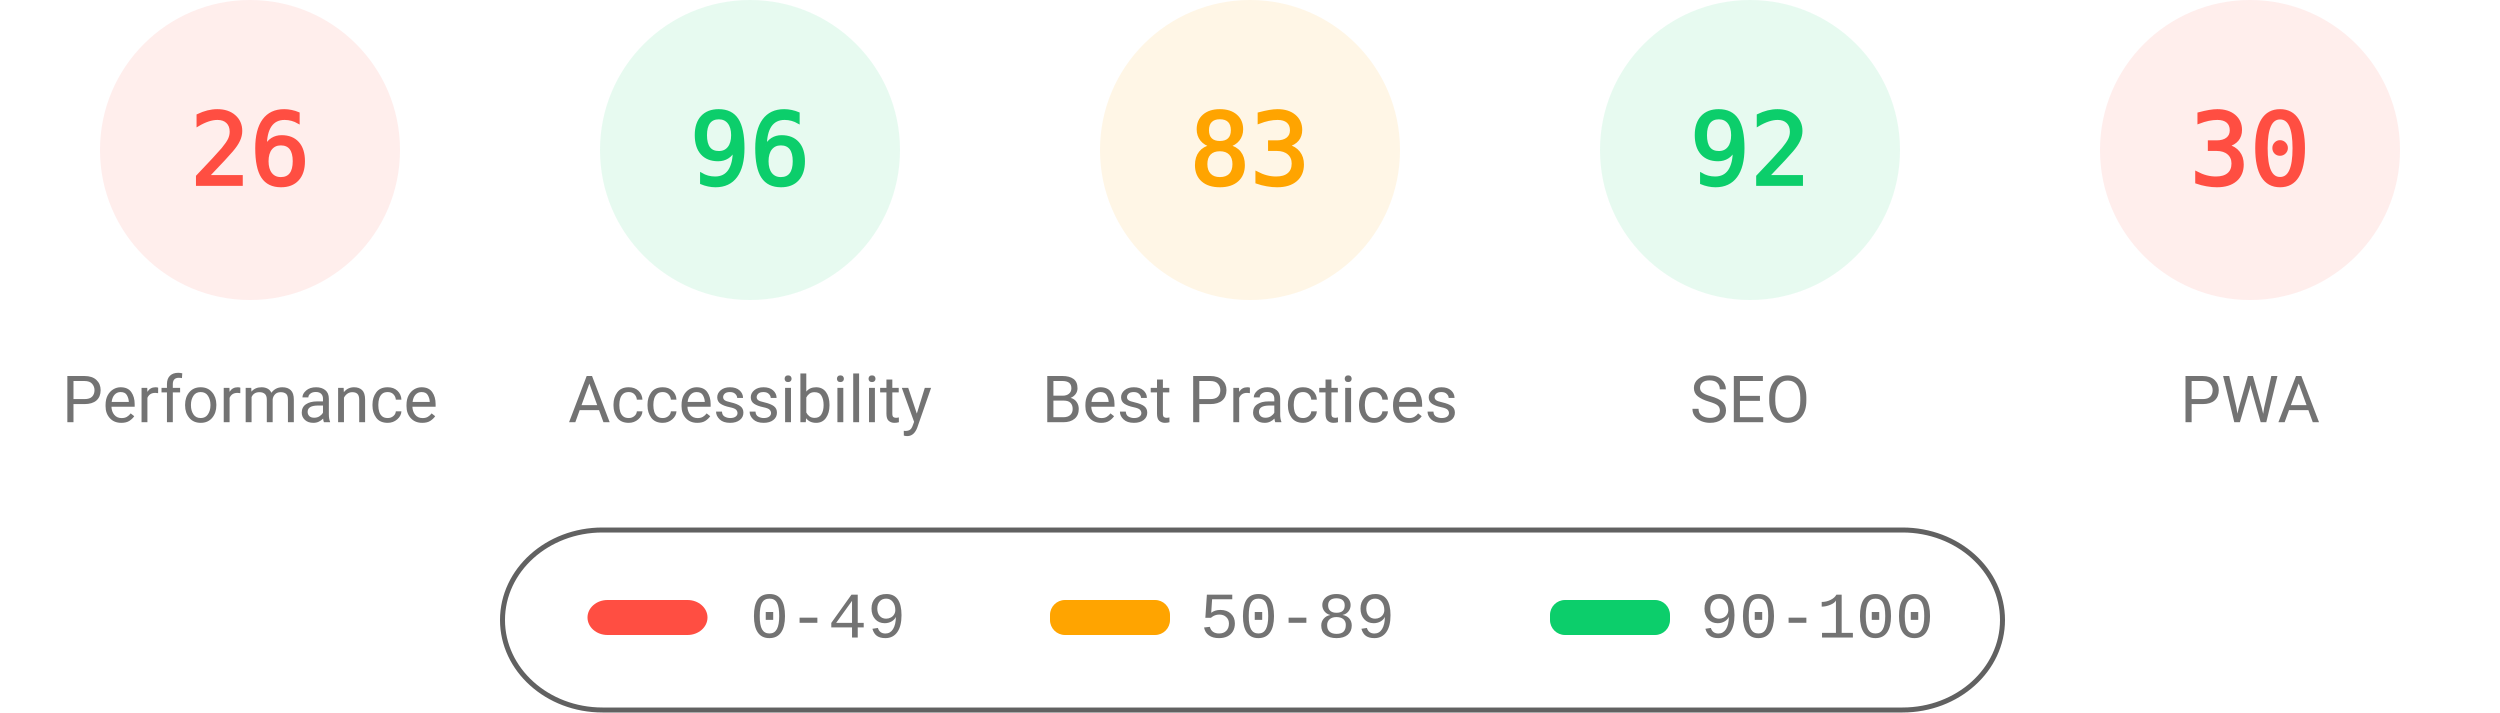
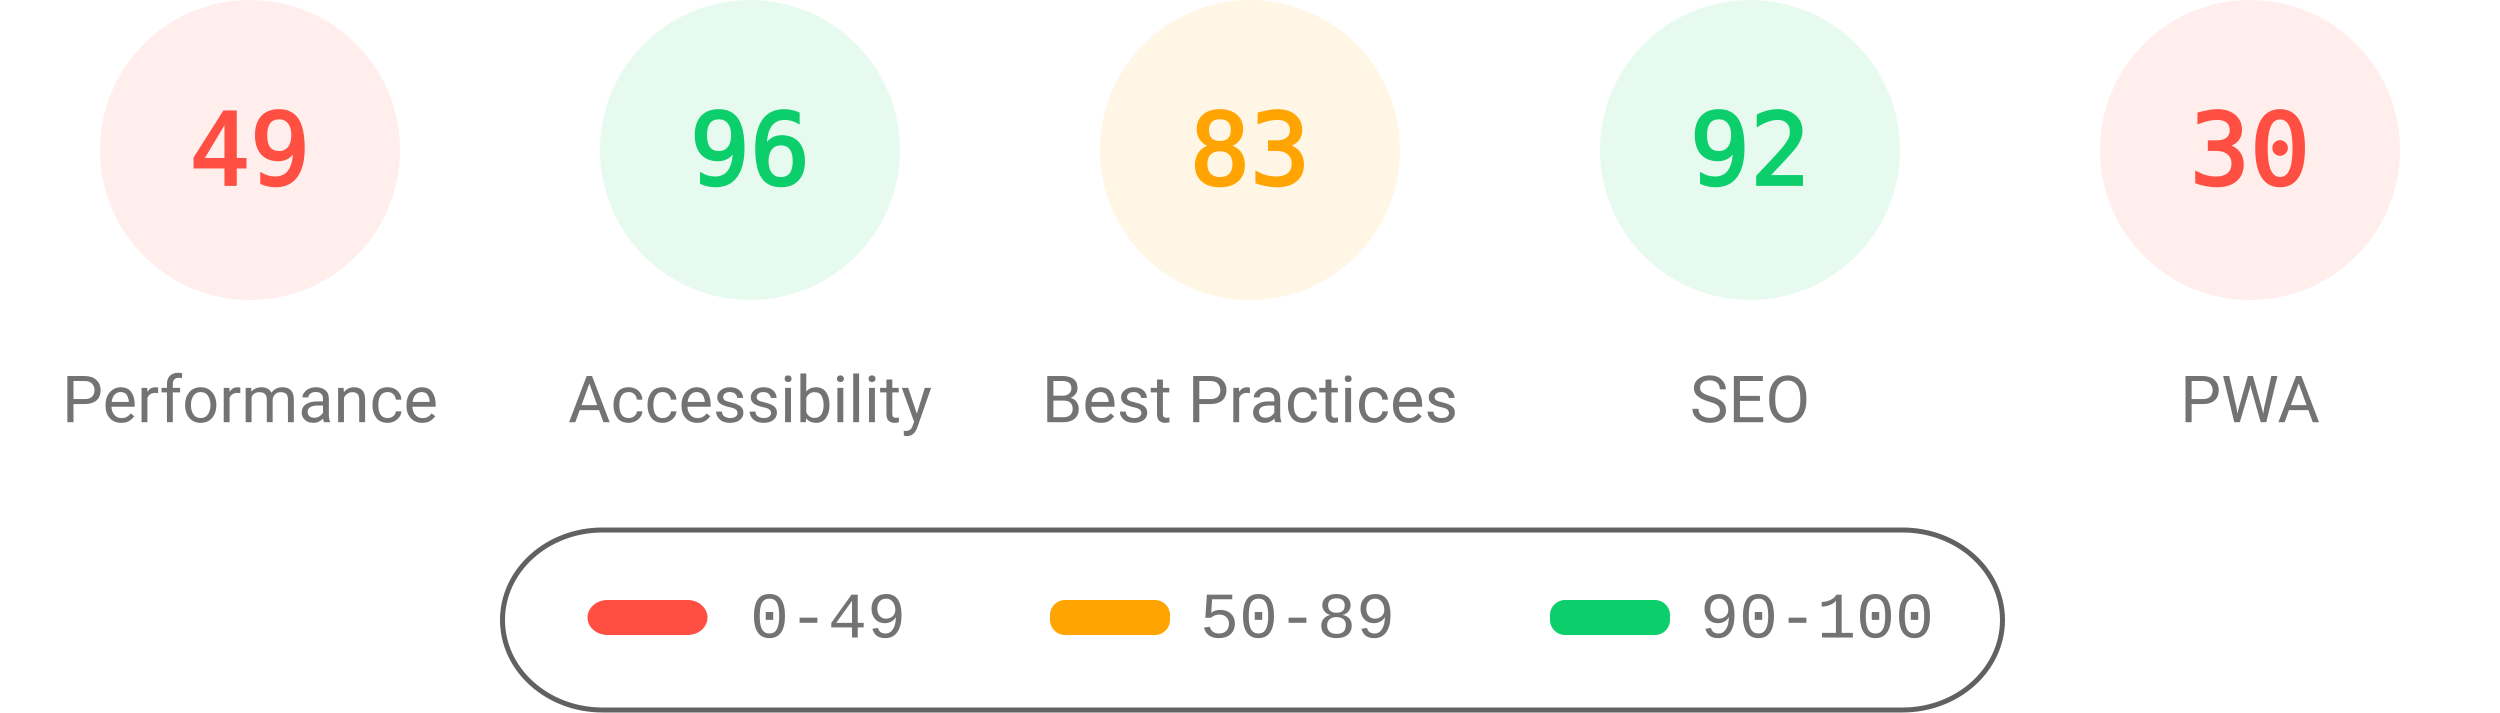
<svg xmlns="http://www.w3.org/2000/svg" fill="none" width="1000" height="285">
  <style>.gauge-base{opacity:.1}.gauge-arc{fill:none;animation-delay:250ms;stroke-linecap:round;transform:rotate(-90deg);transform-origin:100px 60px;animation:load-gauge 1s ease forwards}.guage-text{font-size:40px;font-family:monospace;text-align:center}.guage-red{color:#ff4e42;fill:#ff4e42;stroke:#ff4e42}.guage-orange{color:#ffa400;fill:#ffa400;stroke:#ffa400}.guage-green{color:#0cce6b;fill:#0cce6b;stroke:#0cce6b}.guage-undefined{color:#5c5c5c;fill:#5c5c5c;stroke:#5c5c5c}.guage-title{color:#737373;fill:#737373;stroke:none;font-size:26px;line-height:26px;font-family:Roboto,Halvetica,Arial,sans-serif}@keyframes load-gauge{from{stroke-dasharray:0 352.858}}</style>
  <svg class="guage-div guage-perf guage-red" viewBox="0 0 200 200" width="200" height="200">
    <circle class="gauge-base" r="56" cx="100" cy="60" stroke-width="8" />
-     <circle class="gauge-arc guage-arc-1" r="56" cx="100" cy="60" stroke-width="8" style="stroke-dasharray:91.483,351.858" />
-     <text class="guage-text" x="100" y="60" alignment-baseline="central" dominant-baseline="central" text-anchor="middle">26</text>
+     <circle class="gauge-arc guage-arc-1" r="56" cx="100" cy="60" stroke-width="8" style="stroke-dasharray:172.41,351.858" />
+     <text class="guage-text" x="100" y="60" alignment-baseline="central" dominant-baseline="central" text-anchor="middle">49</text>
    <text class="guage-title" x="100" y="160" alignment-baseline="central" dominant-baseline="central" text-anchor="middle">Performance</text>
  </svg>
  <svg class="guage-div guage-acc guage-green" viewBox="0 0 200 200" width="200" height="200" x="200">
    <circle class="gauge-base" r="56" cx="100" cy="60" stroke-width="8" />
    <circle class="gauge-arc guage-arc-2" r="56" cx="100" cy="60" stroke-width="8" style="stroke-dasharray:337.784,351.858" />
    <text class="guage-text" x="100" y="60" alignment-baseline="central" dominant-baseline="central" text-anchor="middle">96</text>
    <text class="guage-title" x="100" y="160" alignment-baseline="central" dominant-baseline="central" text-anchor="middle">Accessibility</text>
  </svg>
  <svg class="guage-div guage-best guage-orange" viewBox="0 0 200 200" width="200" height="200" x="400">
    <circle class="gauge-base" r="56" cx="100" cy="60" stroke-width="8" />
    <circle class="gauge-arc guage-arc-3" r="56" cx="100" cy="60" stroke-width="8" style="stroke-dasharray:292.042,351.858" />
    <text class="guage-text" x="100" y="60" alignment-baseline="central" dominant-baseline="central" text-anchor="middle">83</text>
    <text class="guage-title" x="100" y="160" alignment-baseline="central" dominant-baseline="central" text-anchor="middle">Best Practices</text>
  </svg>
  <svg class="guage-div guage-seo guage-green" viewBox="0 0 200 200" width="200" height="200" x="600">
    <circle class="gauge-base" r="56" cx="100" cy="60" stroke-width="8" />
    <circle class="gauge-arc guage-arc-4" r="56" cx="100" cy="60" stroke-width="8" style="stroke-dasharray:323.709,351.858" />
    <text class="guage-text" x="100" y="60" alignment-baseline="central" dominant-baseline="central" text-anchor="middle">92</text>
    <text class="guage-title" x="100" y="160" alignment-baseline="central" dominant-baseline="central" text-anchor="middle">SEO</text>
  </svg>
  <svg class="guage-div guage-pwa guage-red" viewBox="0 0 200 200" width="200" height="200" x="800">
    <circle class="gauge-base" r="56" cx="100" cy="60" stroke-width="8" />
    <circle class="gauge-arc guage-arc-4" r="56" cx="100" cy="60" stroke-width="8" style="stroke-dasharray:105.557,351.858" />
    <text class="guage-text" x="100" y="60" alignment-baseline="central" dominant-baseline="central" text-anchor="middle">30</text>
    <text class="guage-title" x="100" y="160" alignment-baseline="central" dominant-baseline="central" text-anchor="middle">PWA</text>
  </svg>
  <svg width="604" height="76" x="200" y="210">
    <path fill="none" id="canvas_background" d="M-1-1h604v80H-1z" />
    <rect fill-opacity="0" stroke="#616161" stroke-width="2" rx="40" id="svg_2" height="72" width="600" y="2" x="1" fill="#000" />
    <rect stroke="#000" rx="8" id="svg_3" height="14" width="48" y="30" x="35" stroke-opacity="null" stroke-width="0" fill="#ff4e42" />
    <rect stroke="#000" rx="6" id="svg_4" height="14" width="48" y="30" x="220" stroke-opacity="null" stroke-width="0" fill="#ffa400" />
    <rect stroke="#000" rx="6" id="svg_5" height="14" width="48" y="30" x="420" stroke-opacity="null" stroke-width="0" fill="#0cce6b" />
    <text xml:space="preserve" text-anchor="start" font-family="'Courier New', Courier, monospace" font-size="26" id="svg_6" y="45" x="100" stroke-opacity="null" stroke-width="0" stroke="#000" fill="#737373">0-49</text>
    <text xml:space="preserve" text-anchor="start" font-family="'Courier New', Courier, monospace" font-size="26" id="svg_7" y="45" x="280" stroke-opacity="null" stroke-width="0" stroke="#000" fill="#737373">50-89</text>
    <text xml:space="preserve" text-anchor="start" font-family="'Courier New', Courier, monospace" font-size="26" id="svg_8" y="45" x="480" stroke-opacity="null" stroke-width="0" stroke="#000" fill="#737373">90-100</text>
  </svg>
</svg>
